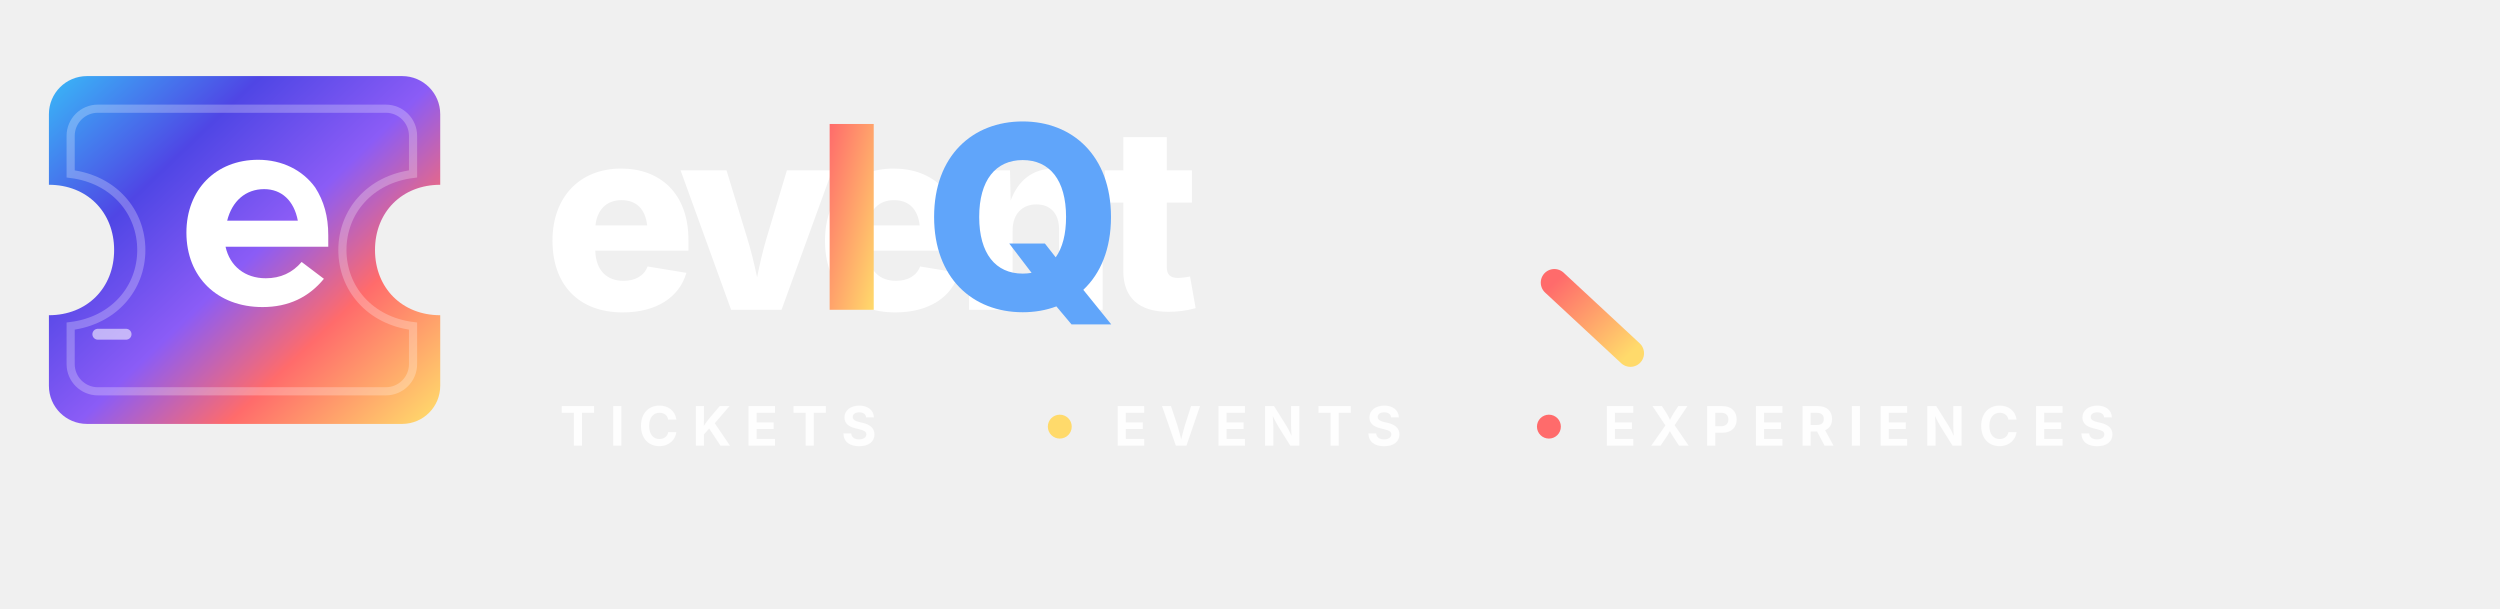
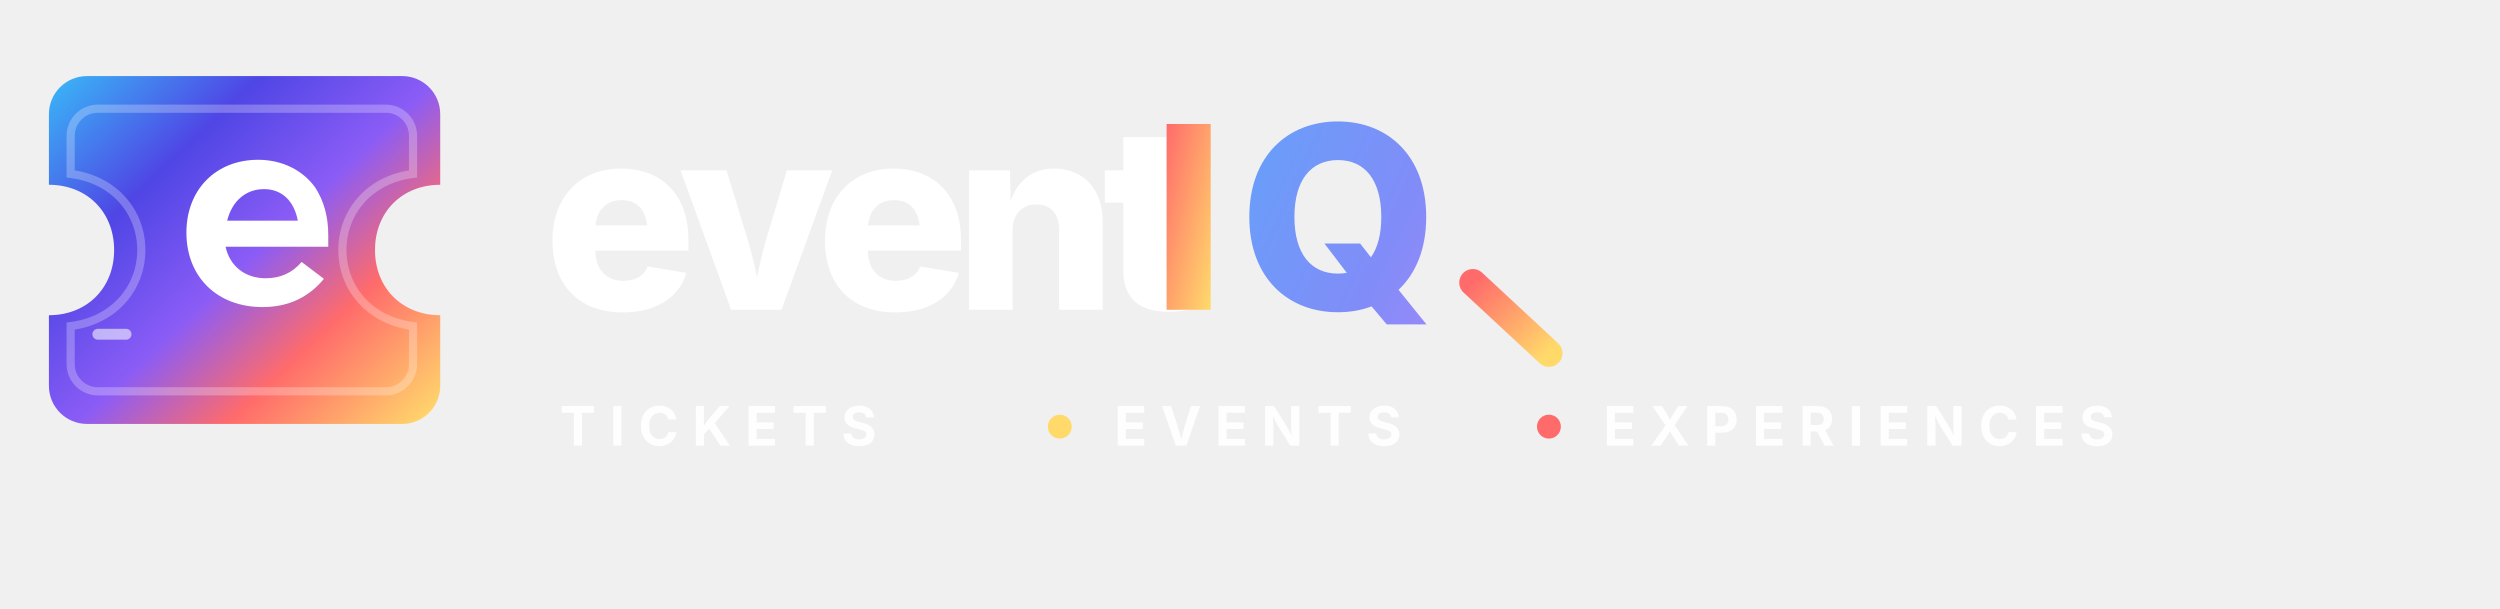
<svg xmlns="http://www.w3.org/2000/svg" viewBox="0 0 460 112" role="img" aria-labelledby="title">
  <defs>
    <linearGradient id="ticket-gradient" x1="12" y1="10" x2="78" y2="79" gradientUnits="userSpaceOnUse">
      <stop stop-color="#38BDF8" />
      <stop offset=".29" stop-color="#4F46E5" />
      <stop offset=".53" stop-color="#8B5CF6" />
      <stop offset=".73" stop-color="#FF6B6B" />
      <stop offset="1" stop-color="#FFDA6B" />
    </linearGradient>
-     <linearGradient id="iq-gradient" x1="226" y1="26" x2="302" y2="60" gradientUnits="userSpaceOnUse">
+     <linearGradient id="iq-gradient" x1="218" y1="26" x2="292" y2="60" gradientUnits="userSpaceOnUse">
      <stop stop-color="#60A5FA" />
      <stop offset=".52" stop-color="#818CF8" />
      <stop offset="1" stop-color="#C084FC" />
    </linearGradient>
    <linearGradient id="warm-gradient" x1="0" y1="0" x2="1" y2="1">
      <stop stop-color="#FF6B6B" />
      <stop offset="1" stop-color="#FFDA6B" />
    </linearGradient>
  </defs>
  <g>
    <path d="M16 14h58a7 7 0 0 1 7 7v13c-7 0-12 5-12 12s5 12 12 12v13a7 7 0 0 1-7 7H16a7 7 0 0 1-7-7V58c7 0 12-5 12-12s-5-12-12-12V21a7 7 0 0 1 7-7Z" fill="url(#ticket-gradient)" />
    <path d="M18 20h53a5 5 0 0 1 5 5v7c-8 1-13 7-13 14s5 13 13 14v7a5 5 0 0 1-5 5H18a5 5 0 0 1-5-5v-7c8-1 13-7 13-14s-5-13-13-14v-7a5 5 0 0 1 5-5Z" fill="none" stroke="#FFF" stroke-opacity=".26" stroke-width="1.5" />
    <path d="M58 34.5c-2.3-3.2-6.1-5.1-10.5-5.1-7.8 0-13.2 5.5-13.2 13.4 0 8.2 5.7 13.7 14 13.7 4.8 0 8.5-1.8 11.3-5.2l-4.1-3.1c-1.7 2-3.9 3-6.6 3-3.8 0-6.6-2.2-7.4-5.8h18.9v-2.1c0-3.5-.8-6.3-2.4-8.8ZM41.8 40.6c.9-3.6 3.4-5.8 6.8-5.8 3.2 0 5.5 2.1 6.2 5.8H41.8Z" fill="#FFF" />
    <path d="M18 61.5h5.2" stroke="#FFF" stroke-linecap="round" stroke-opacity=".56" stroke-width="2" />
  </g>
  <g font-family="Inter, Avenir Next, Arial, sans-serif" font-weight="800">
    <text x="100" y="57" fill="#FFF" font-size="47" letter-spacing="-2.7">event</text>
-     <text x="150" y="57" fill="url(#warm-gradient)" font-size="47" letter-spacing="-2.7">I</text>
-     <text x="170" y="57" fill="url(#iq-gradient)" font-size="47" letter-spacing="-3">Q</text>
-     <path d="m286 52 14 13" stroke="url(#warm-gradient)" stroke-linecap="round" stroke-width="5" />
+     <text x="212" y="57" fill="url(#warm-gradient)" font-size="47" letter-spacing="-2.7">I</text>
+     <text x="228" y="57" fill="url(#iq-gradient)" font-size="47" letter-spacing="-3">Q</text>
+     <path d="m271 52 14 13" stroke="url(#warm-gradient)" stroke-linecap="round" stroke-width="5" />
  </g>
  <g font-family="Inter, Avenir Next, Arial, sans-serif" fill="#FFF" font-size="10" font-weight="700" letter-spacing="2.5">
    <text x="103" y="82" opacity=".9">TICKETS</text>
    <circle cx="195" cy="78.5" r="2.2" fill="#FFDA6B" />
    <text x="205" y="82" opacity=".9">EVENTS</text>
    <circle cx="285" cy="78.5" r="2.2" fill="#FF6B6B" />
    <text x="295" y="82" opacity=".9">EXPERIENCES</text>
  </g>
</svg>
